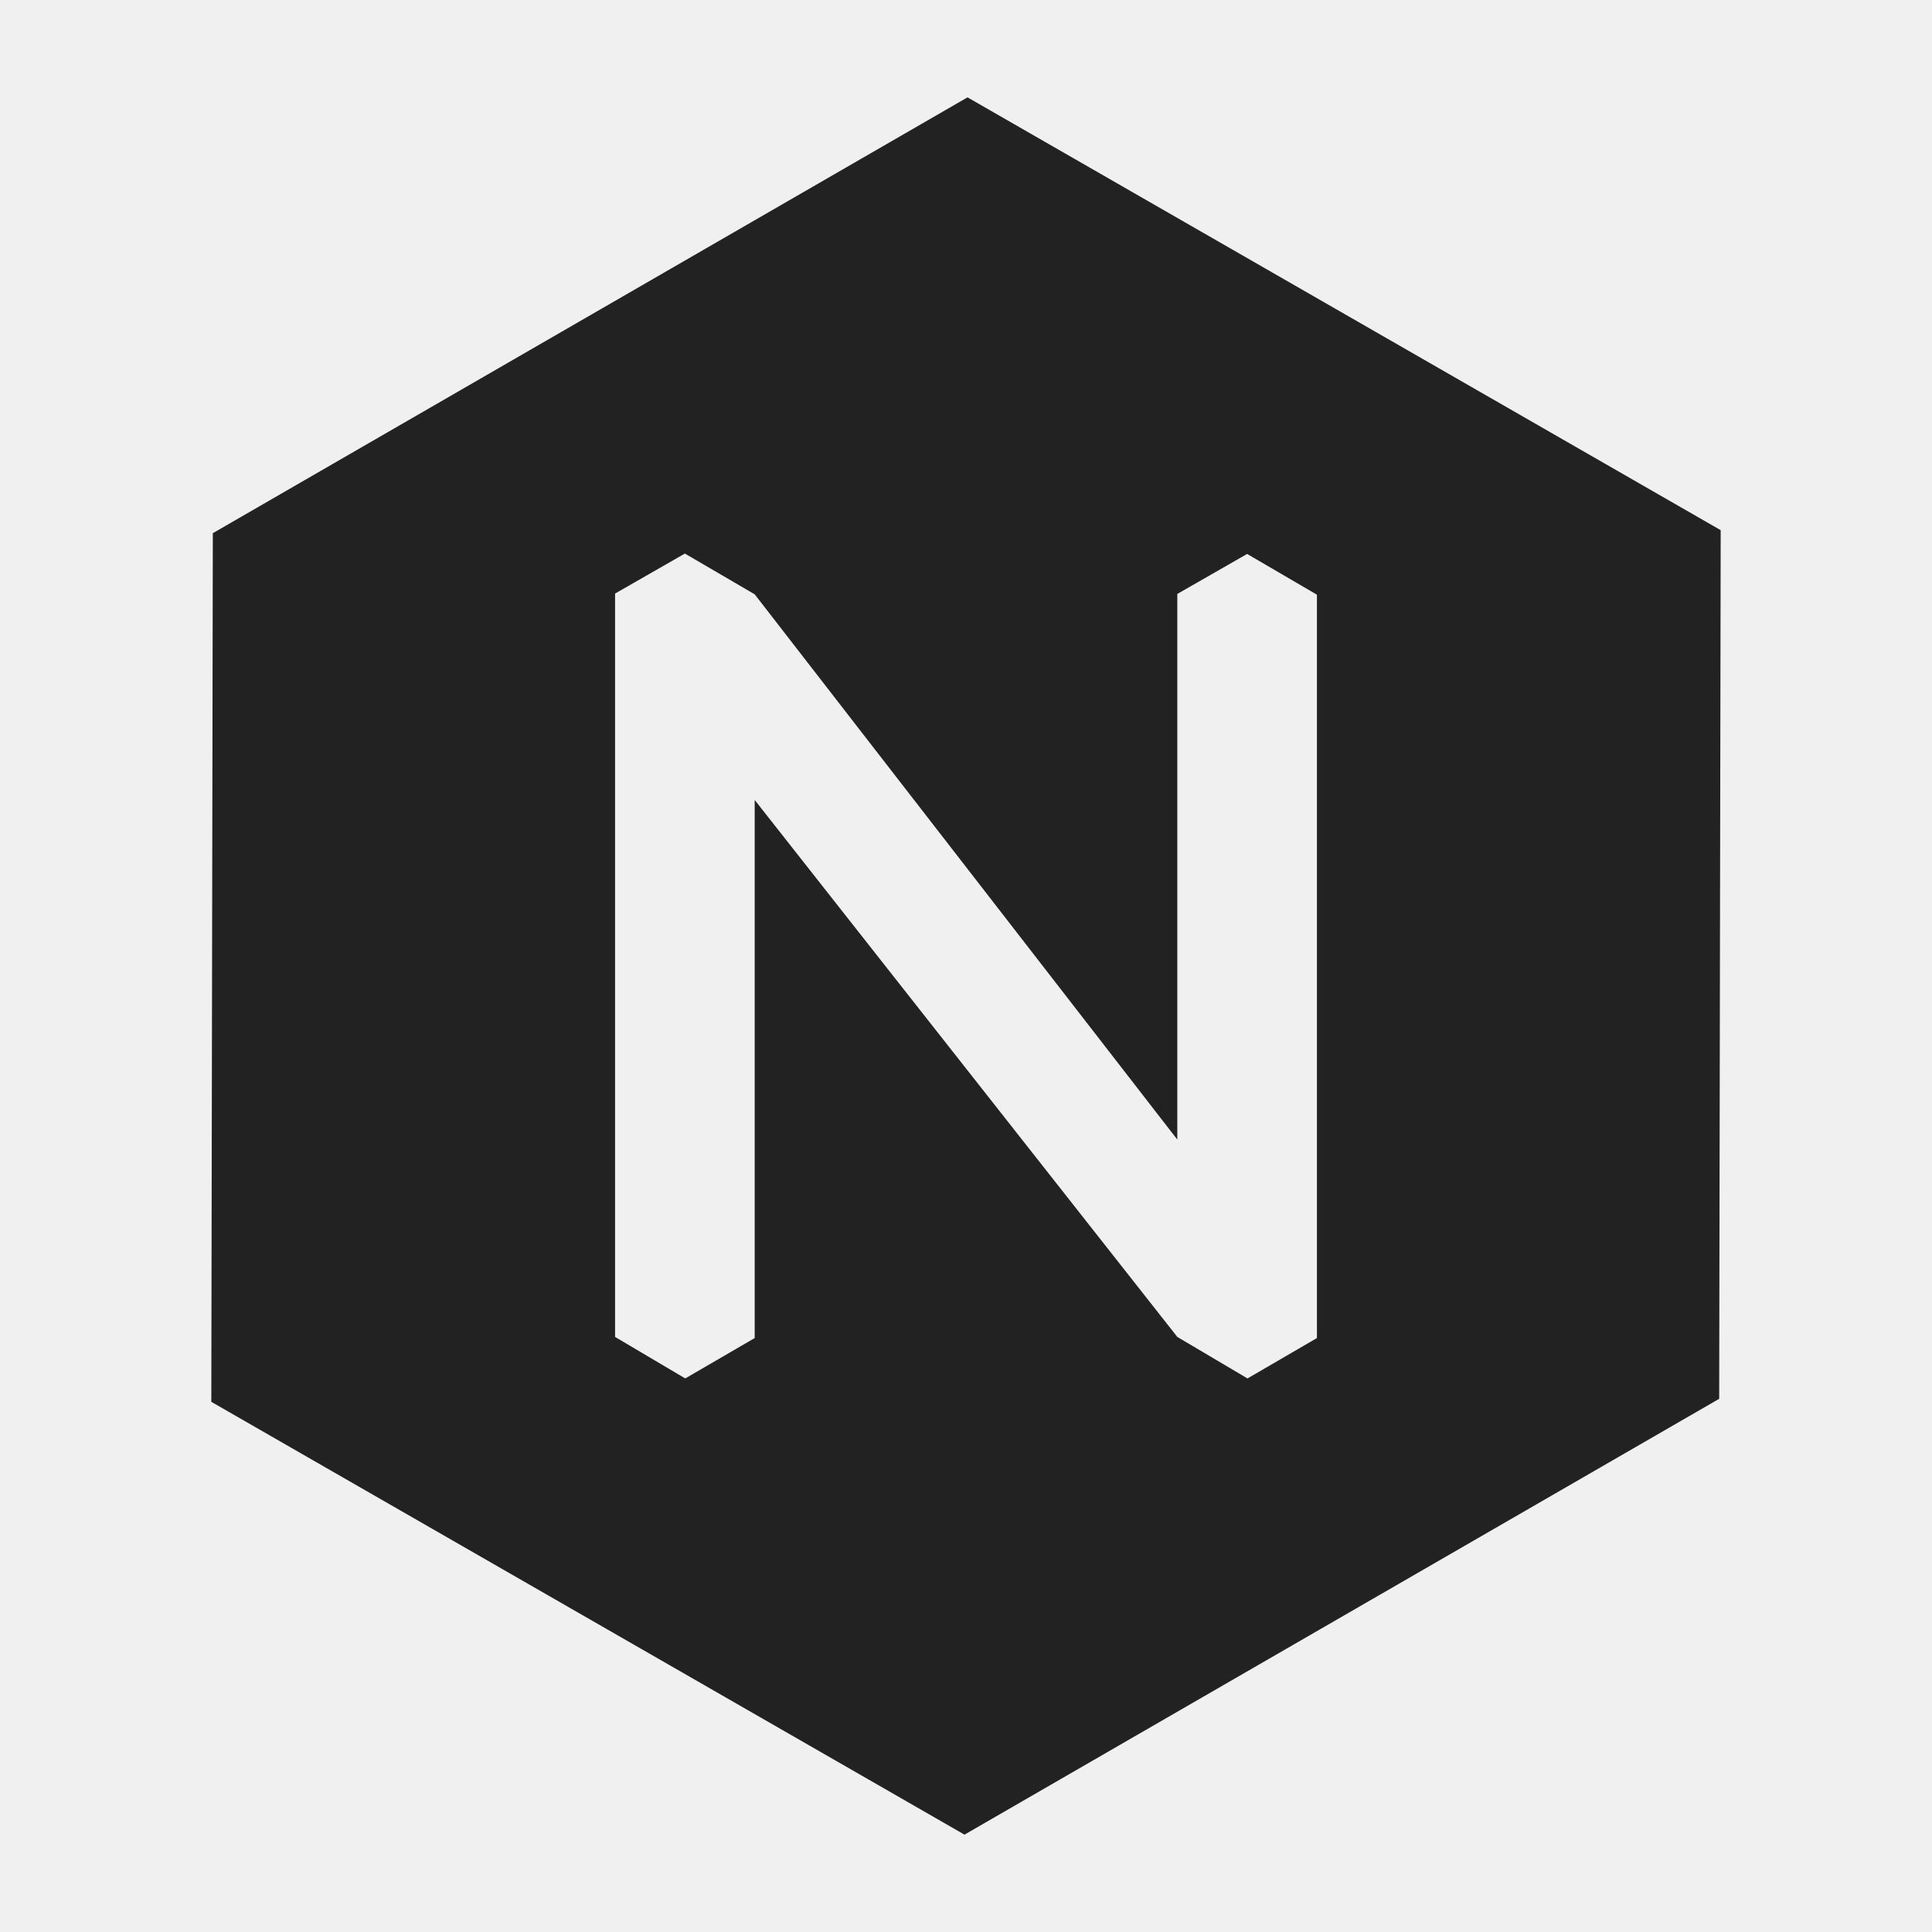
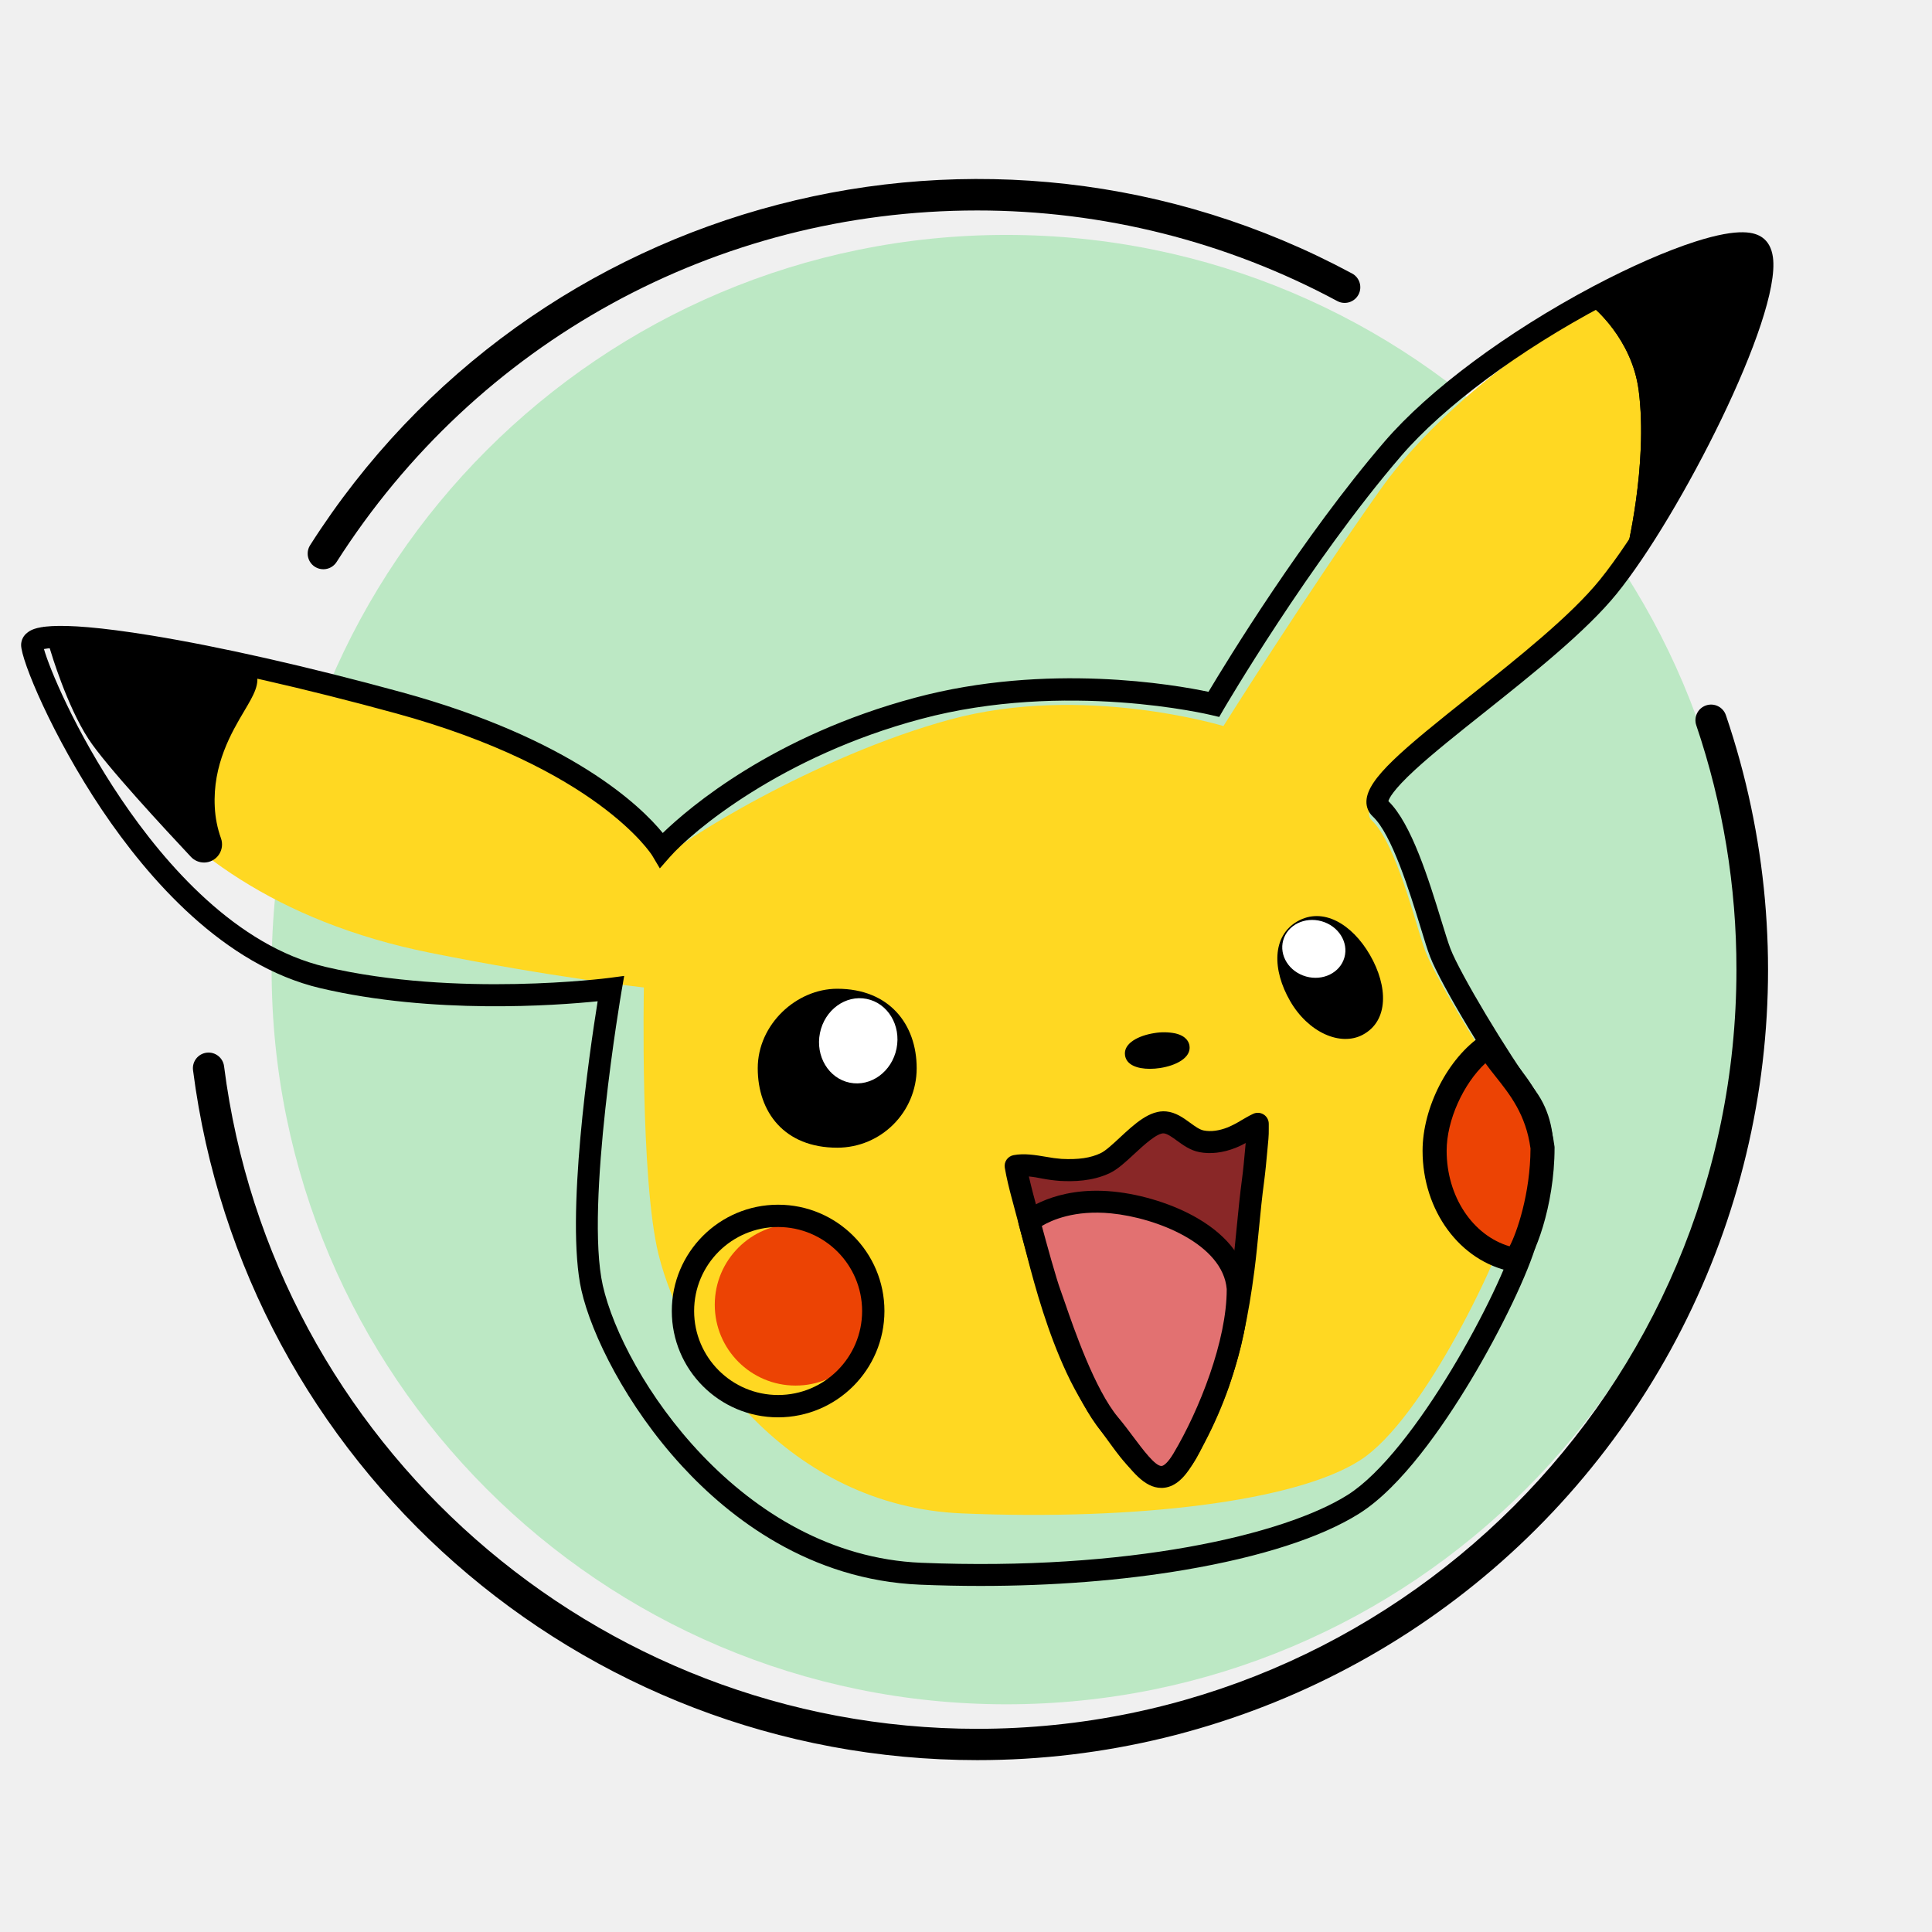
- <svg xmlns="http://www.w3.org/2000/svg" xml:space="preserve" enable-background="new 0 0 512 512" viewBox="0 0 512 512" height="512px" width="512px" y="0px" x="0px" id="NexT" version="1.1">
-   <defs id="defs3388" />
-   <path style="fill:#222222;fill-opacity:1" id="path3384" d="M 256.4,25.8 56.4,141.3 56,371.5 255.6,486.2 455.6,370.7 456,140.5 Z m 92.6,328.8 -18.4,10.7 -18.6,-11 0,0 -112,-142.3 0,142.6 -18.4,10.7 -18.6,-11 0,-197 18.5,-10.6 18.5,10.8 0,0 112,144.5 0,-144.6 18.5,-10.6 18.5,10.8 z" />
+ <svg xmlns="http://www.w3.org/2000/svg" t="1741321458479" class="icon" viewBox="0 0 1024 1024" version="1.1" p-id="3358" width="180" height="180">
+   <path d="M143.96 513.91a389.4 389.4 0 1 0 778.8 0 389.4 389.4 0 1 0-778.8 0z" fill="#BCE8C4" p-id="3359" />
+   <path d="M517.94 932.9a419.07 419.07 0 0 1-415.63-365.68 8.29 8.29 0 0 1 16.45-2.09c25.43 200.21 197 351.18 399.18 351.18 221.89 0 402.41-180.52 402.41-402.41a401.78 401.78 0 0 0-21.29-129.5 8.29 8.29 0 1 1 15.7-5.33A418.87 418.87 0 0 1 517.94 932.9zM171.37 301.71a8.29 8.29 0 0 1-7-12.75 419.28 419.28 0 0 1 552.27-144 8.29 8.29 0 1 1-7.88 14.59 403 403 0 0 0-190.84-48c-138.22 0-265.16 69.67-339.56 186.38a8.29 8.29 0 0 1-6.99 3.78z" p-id="3360" />
+   <path d="M349.63 457s0-37-90.81-71.81C158.95 357.4 47 327.4 35 337.64 31.2 347.16 62.41 471.75 228 505c64.11 12.88 113.26 18.39 113.26 18.39s-2 101.91 7.76 141.43c13.61 54.83 68.72 133.47 160.86 137.32s176.88-6.3 210.96-28.14 75.06-109.5 81.69-134.51 6.85-48-6.41-66.24-36-56.74-40.71-69.24-15.15-56.74-28.4-69.24 70.12-71.57 107.88-106.5c60.68-56.16 111.62-186.12 95.53-197.66s-143.91 51.24-199.08 129.27c-39.59 56-82.89 124.94-82.89 124.94s-74.22-22.68-144.91-3.45S358.47 446.7 349.63 457z" fill="#FFD822" p-id="3361" />
+   <path d="M519.53 840.58q-15.77 0-31.78-0.66c-58.66-2.41-101-35.45-126.15-62.75-29.61-32.11-48.17-70-53.43-93.27-8.66-38.35 4.32-126.54 8.6-153.21-22.15 2.26-87.37 7.06-146.93-6.93-51.31-12.05-91.3-58.08-115.84-94.57-26.13-38.93-42.81-79.19-42.81-87.33a8.2 8.2 0 0 1 3.39-6.6c2.7-2.06 9.87-7.54 65.68 1.57 36.34 5.93 83.42 16.6 132.57 30.05 90.14 24.66 126.91 60.5 138.45 74.62 14.2-13.71 58.61-51.58 133.78-71.71 70.2-18.8 138-6.81 155.46-3.11 9.65-16.15 50-82.27 93.3-132.62 23.45-27.28 64.79-58 110.59-82.29 19.74-10.45 39-18.88 54.16-23.73 23.78-7.6 31.67-4.85 35.54-2.12 3 2.14 4.91 5.63 5.57 10.36 4.47 32.16-49.8 137.6-82.66 178.25-16.22 20.07-45 42.94-70.33 63.11-14 11.13-27.2 21.64-36.77 30.44-11.74 10.79-13.72 15.24-14.05 16.55 12.23 11.84 21.42 41.69 28.15 63.56 1.9 6.19 3.55 11.53 4.75 14.66 5 13 30.18 55.1 44.92 75.09 16.53 22.43 8.6 51.87 0.93 80.34-4.22 15.66-18.9 46.39-34.92 73.07-14.77 24.6-37 56.86-59.27 70.86-20.14 12.68-52.09 23-92.38 29.84-33.18 5.65-70.21 8.53-108.52 8.53z m-188.7-323.32l-1.34 7.74c-0.2 1.14-19.52 114-10 156.3 10.78 47.75 73.23 143 168.72 147 109.58 4.51 192.48-14.8 226-35.92 35.68-22.47 81.55-108.84 89.16-137.12 7.27-27 14.14-52.52 0.93-70.44-14.18-19.3-40.59-62.82-46.35-77.82-1.35-3.5-3-8.76-5-15.41-5.69-18.49-15.22-49.44-25.37-58.87a10.41 10.41 0 0 1-3.34-8.15c0.45-11.89 19.26-27.39 55.26-56 24.89-19.8 53.11-42.25 68.52-61.33 17.77-22 41.41-62.36 58.83-100.48 8.78-19.22 15.25-36.24 18.7-49.23 4.94-18.62 1.91-22.1 1.88-22.13-3.64-2.57-28.26 0.54-77.55 26.64-44.58 23.6-84.66 53.36-107.22 79.59-48.7 56.65-93.8 133.79-94.25 134.56l-2.2 3.81-4.22-1c-0.76-0.19-77.08-18.49-153.91 2.09C414.19 400.8 367 440.59 355 454.26l-5.27 6-4.08-6.86c-0.44-0.71-29.34-46.18-135.9-75.34-48-13.14-94.16-23.64-129.89-29.55C41 342.1 27.52 343.13 23.3 344c2.7 9.7 16.38 43.27 41.11 79.81 23.22 34.31 60.83 77.54 108.09 88.65 69.45 16.32 149.69 5.95 150.5 5.84z" p-id="3362" />
+   <path d="M817.58 608.3c0 32.36-12.48 59.91-15.23 59.37-23.83-4.67-42-28.76-42-57.77 0-21.8 13.4-45.74 28.6-55.83 6.27 12.93 24.88 25.1 28.63 54.23z" fill="#EC4304" p-id="3363" />
+   <path d="M802.43 674.05a6.83 6.83 0 0 1-1.31-0.12c-27.31-5.36-47.13-32.28-47.13-64 0-23 13.52-49.24 31.45-61.14l6.09-4 3.18 6.58c1.65 3.41 4.56 7.06 7.93 11.28 7.79 9.77 18.46 23.14 21.26 44.91l0.05 0.4v0.41c0 31.1-10.9 59.11-16.83 64a7.26 7.26 0 0 1-4.69 1.68z m-15.14-110.52c-11.71 10.91-20.54 30.26-20.54 46.38 0 24.25 13.83 44.93 33.36 50.67 3.75-7 11-27.79 11.09-51.86-2.42-18-11-28.71-18.53-38.18-1.89-2.39-3.73-4.69-5.38-7.01z m56.76-400.97s20.9 16.68 24.49 44.37c5.12 39.47-6.65 86.49-6.65 86.49L919 195.67l15.16-41.33s4.5-32.26-27.83-25-62.28 33.22-62.28 33.22z" p-id="3364" />
+   <path d="M906.56 155.57l-10.71 29.19-4.3 7.37A95.16 95.16 0 0 0 881 167.47a117.29 117.29 0 0 1 25.56-11.89m8.44-27.34a40 40 0 0 0-8.68 1.05c-32.33 7.21-62.28 33.27-62.28 33.27s20.9 16.68 24.49 44.37c5.12 39.47-6.65 86.49-6.65 86.49L919 195.67l15.16-41.33s3.64-26.1-19.15-26.1zM127.75 359c2.69 7.28-24.42 30.72-22.37 69.23a65.59 65.59 0 0 0 3.78 19 1.07 1.07 0 0 1-1.78 1.11C95.59 435.78 62.92 400.7 54 387c-10.95-16.81-19.22-44.93-19.22-44.93s90.29 9.66 92.97 16.93z" p-id="3365" />
+   <path d="M108.14 457.16a9.51 9.51 0 0 1-6.94-3C87.92 440 56.05 405.72 46.88 391.64c-11.5-17.65-19.9-46-20.25-47.17L23 332.27l12.64 1.35c0.23 0 23 2.47 45.8 5.78 13.5 2 24.41 3.84 32.43 5.59 14.78 3.23 19.88 5.81 21.82 11.08 2.33 6.32-1.23 12.32-6.15 20.63-6.73 11.35-16.9 28.5-15.7 51.09a57.22 57.22 0 0 0 3.27 16.49 9.61 9.61 0 0 1-9 12.89zM47 352c3.31 9.17 8.35 21.58 14.07 30.36s22.16 27.29 35.67 42C96.69 398.83 108 379.71 115 368c0.89-1.51 1.89-3.19 2.73-4.68C106 360 76 355.43 47 352z" p-id="3366" />
+   <path d="M378.84 691.54a42.84 42.84 0 1 0 85.68 0 42.84 42.84 0 1 0-85.68 0z" fill="#EC4304" p-id="3367" />
+   <path d="M412.42 751.22a56.35 56.35 0 1 1 56.35-56.35 56.42 56.42 0 0 1-56.35 56.35z m0-100.88a44.52 44.52 0 1 0 44.52 44.52 44.58 44.58 0 0 0-44.52-44.52zM485.86 566.18a42.12 42.12 0 0 1-42.12 42.12c-28 0-42.12-18.86-42.12-42.12s20.53-42.12 42.12-42.12c27.61 0 42.12 18.86 42.12 42.12z" p-id="3368" />
+   <path d="M450.406 573.849a20.71 22.65 11.41 1 0 8.962-44.405 20.71 22.65 11.41 1 0-8.962 44.405z" fill="#FFFFFF" p-id="3369" />
+   <path d="M726.12 506.18c9.58 16.59 10 34.86-3.81 42.25-11.89 6.36-28.92-1.24-38.5-17.83s-9.64-34.51 3.81-42.25 28.92 1.24 38.5 17.83z" p-id="3370" />
+   <path d="M692.224 517.56a16.85 15.21 15.75 1 0 8.257-29.278 16.85 15.21 15.75 1 0-8.257 29.278z" fill="#FFFFFF" p-id="3371" />
+   <path d="M538.27 618c7.29-1.39 16.58 1.7 24.11 2.08 8 0.4 16.17-0.12 23.52-3.62 8.82-4.2 21.68-22.54 31.65-21.57 6.79 0.66 12.14 8.58 19.35 10 5.37 1.06 11 0 16.09-2 4.84-1.93 9-5.06 13.67-7.26-0.07 2.46 0 5.11-0.19 7.6-0.73 7.51-1.28 15.08-2.29 22.56-2.08 15.47-3.1 31.2-5.1 46.75-2.63 20.42-6.47 40.8-13.14 60.32a212.26 212.26 0 0 1-12.81 29.38c-3.09 5.94-8.37 18.11-16.3 18.83-9.92 0.9-19.75-14-24.67-20.59a200.78 200.78 0 0 1-21.61-35.28c-9.23-19.82-15.43-40.87-20.87-62-2.58-10-5.25-19.94-7.93-29.92-1.32-5-2.64-10.35-3.48-15.28z" fill="#892727" p-id="3372" />
+   <path d="M615.95 786.88c-11.68 0-21.25-13.12-27.06-21.08l-1.38-1.89c-9.66-13-16.72-24.51-22.21-36.3-9.86-21.17-16.27-43.73-21.23-63-2.46-9.56-5.06-19.24-7.57-28.61l-0.34-1.25c-1.18-4.43-2.65-10.21-3.6-15.82a5.81 5.81 0 0 1 4.64-6.67c5.64-1.08 11.58-0.08 17.33 0.89a74.31 74.31 0 0 0 8.16 1.09c8.95 0.45 15.34-0.49 20.73-3.06 2.59-1.23 6.41-4.79 10.11-8.22 7.8-7.24 15.86-14.74 24.6-13.88 5.07 0.49 9.09 3.41 12.63 6 2.59 1.88 5 3.66 7.28 4.1 3.73 0.74 8.16 0.15 12.81-1.7a53.94 53.94 0 0 0 7.08-3.7c2-1.16 4-2.36 6.24-3.41a5.81 5.81 0 0 1 8.3 5.42v2.46c0 1.79 0 3.64-0.19 5.54-0.21 2.16-0.41 4.33-0.6 6.49-0.48 5.33-1 10.83-1.71 16.27-1.07 7.93-1.87 16.13-2.64 24.06-0.73 7.43-1.48 15.1-2.45 22.66-3.13 24.32-7.39 43.85-13.4 61.45a217.86 217.86 0 0 1-13.15 30.18c-0.3 0.58-0.63 1.23-1 1.91-3.6 7.14-9.61 19.08-20 20-0.45 0.05-0.92 0.07-1.38 0.07z m-70.63-163.33c0.69 3.05 1.44 5.94 2 8.19l0.33 1.25c2.52 9.39 5.13 19.11 7.6 28.72 4.83 18.76 11 40.68 20.51 61 5.15 11.05 11.82 21.94 21 34.27l1.45 2c3.67 5 12.29 16.83 18 16.3 3.92-0.36 8.62-9.7 10.63-13.68 0.37-0.74 0.72-1.42 1-2a206.6 206.6 0 0 0 12.46-28.57c5.75-16.85 9.84-35.65 12.87-59.18 1-7.38 1.69-15 2.41-22.31 0.79-8 1.6-16.33 2.69-24.47 0.7-5.19 1.18-10.57 1.65-15.77l0.32-3.48a46.77 46.77 0 0 1-5.25 2.52c-6.74 2.68-13.43 3.47-19.36 2.3-4.76-0.94-8.53-3.68-11.86-6.1-2.58-1.87-5-3.64-6.93-3.83-3.51-0.31-10.78 6.38-15.57 10.83-4.54 4.22-8.83 8.2-13 10.2-9.36 4.46-19.5 4.52-26.31 4.17a84.22 84.22 0 0 1-9.5-1.23c-2.32-0.5-4.81-0.92-7.14-1.13z" p-id="3373" />
+   <path d="M545.53 647.36s14.84-12.87 43.86-10c26.67 2.6 64.5 18.07 66.6 45.68 0.17 29.75-15.72 68-29.11 90.43s-23.28 0-38.71-18.46-28.17-60.39-31.34-68.68-11.3-38.97-11.3-38.97z" fill="#E27171" p-id="3374" />
+   <path d="M615.56 788.62c-9.11 0-16-9.18-23.93-19.77-2.52-3.37-5.13-6.84-7.91-10.16-13.73-16.43-24.89-48.84-30.25-64.42-0.9-2.61-1.61-4.68-2.07-5.87-3.23-8.48-11.15-38.29-11.49-39.55a5.81 5.81 0 0 1 1.81-5.88c0.68-0.59 17.08-14.46 48.23-11.43 15.46 1.51 32.24 6.83 44.88 14.23 16.53 9.68 25.85 22.4 26.94 36.79v0.41c0.17 29.68-14.91 68.32-29.93 93.45-4.72 7.9-9.83 11.89-15.6 12.19zM552.2 649.79c2.29 8.49 7.71 28.29 10.06 34.47 0.52 1.37 1.26 3.51 2.19 6.23 4.74 13.75 15.83 46 28.18 60.75 3 3.55 5.67 7.16 8.28 10.64 4.84 6.45 11.43 15.3 14.75 15.12 1.16-0.06 3.4-1.81 6.24-6.55 13.7-22.92 28.37-59.94 28.29-87.21-2-23.75-37-37.77-61.36-40.14-19.26-1.87-31.45 3.6-36.63 6.69zM601.521 558.892a5.13 13.02 81.9 1 0 25.78-3.67 5.13 13.02 81.9 1 0-25.78 3.67z" p-id="3375" />
+   <path d="M609.44 566.5c-6.59 0-12.38-2-13.15-7.11-1-6.41 7.18-10.57 15.68-11.85a30.35 30.35 0 0 1 10.92 0.17c5.93 1.36 7.28 4.67 7.56 6.53 1 6.41-7.18 10.57-15.68 11.85a36 36 0 0 1-5.33 0.41z m-2.71-8.68a25.94 25.94 0 0 0 13.29-2 25.94 25.94 0 0 0-13.29 2z m15.83-1.25z" p-id="3376" />
</svg>
